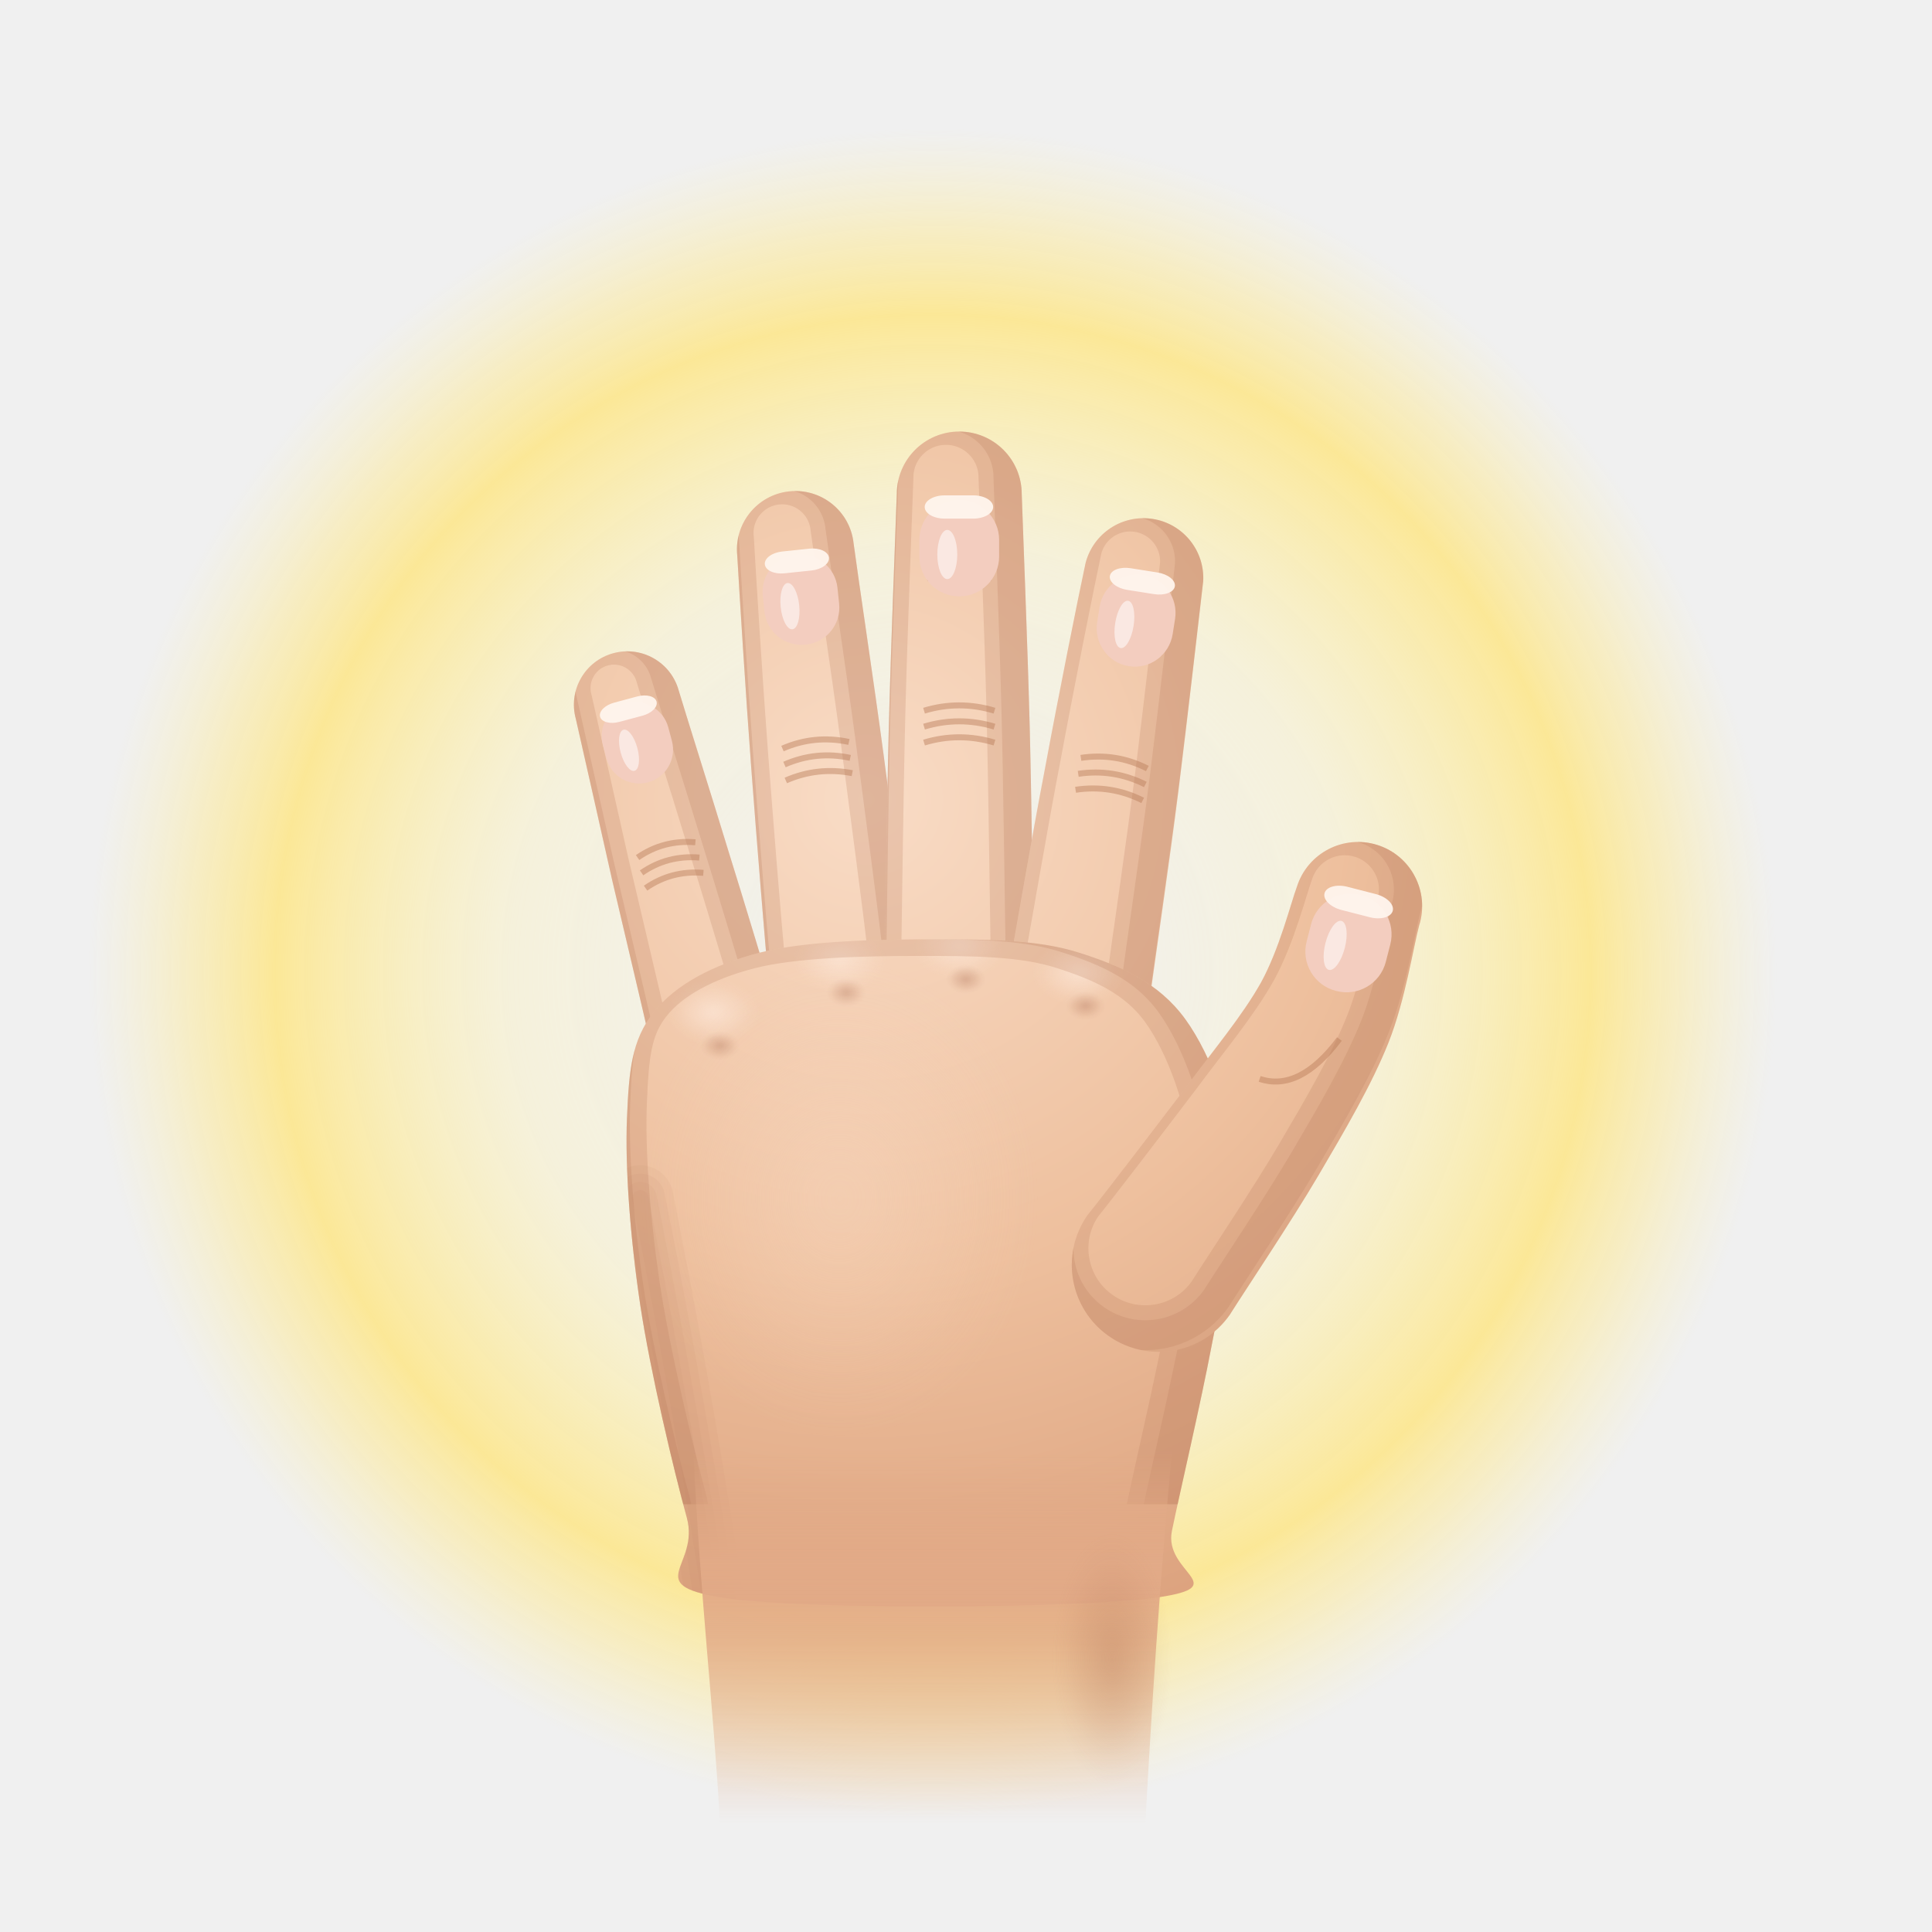
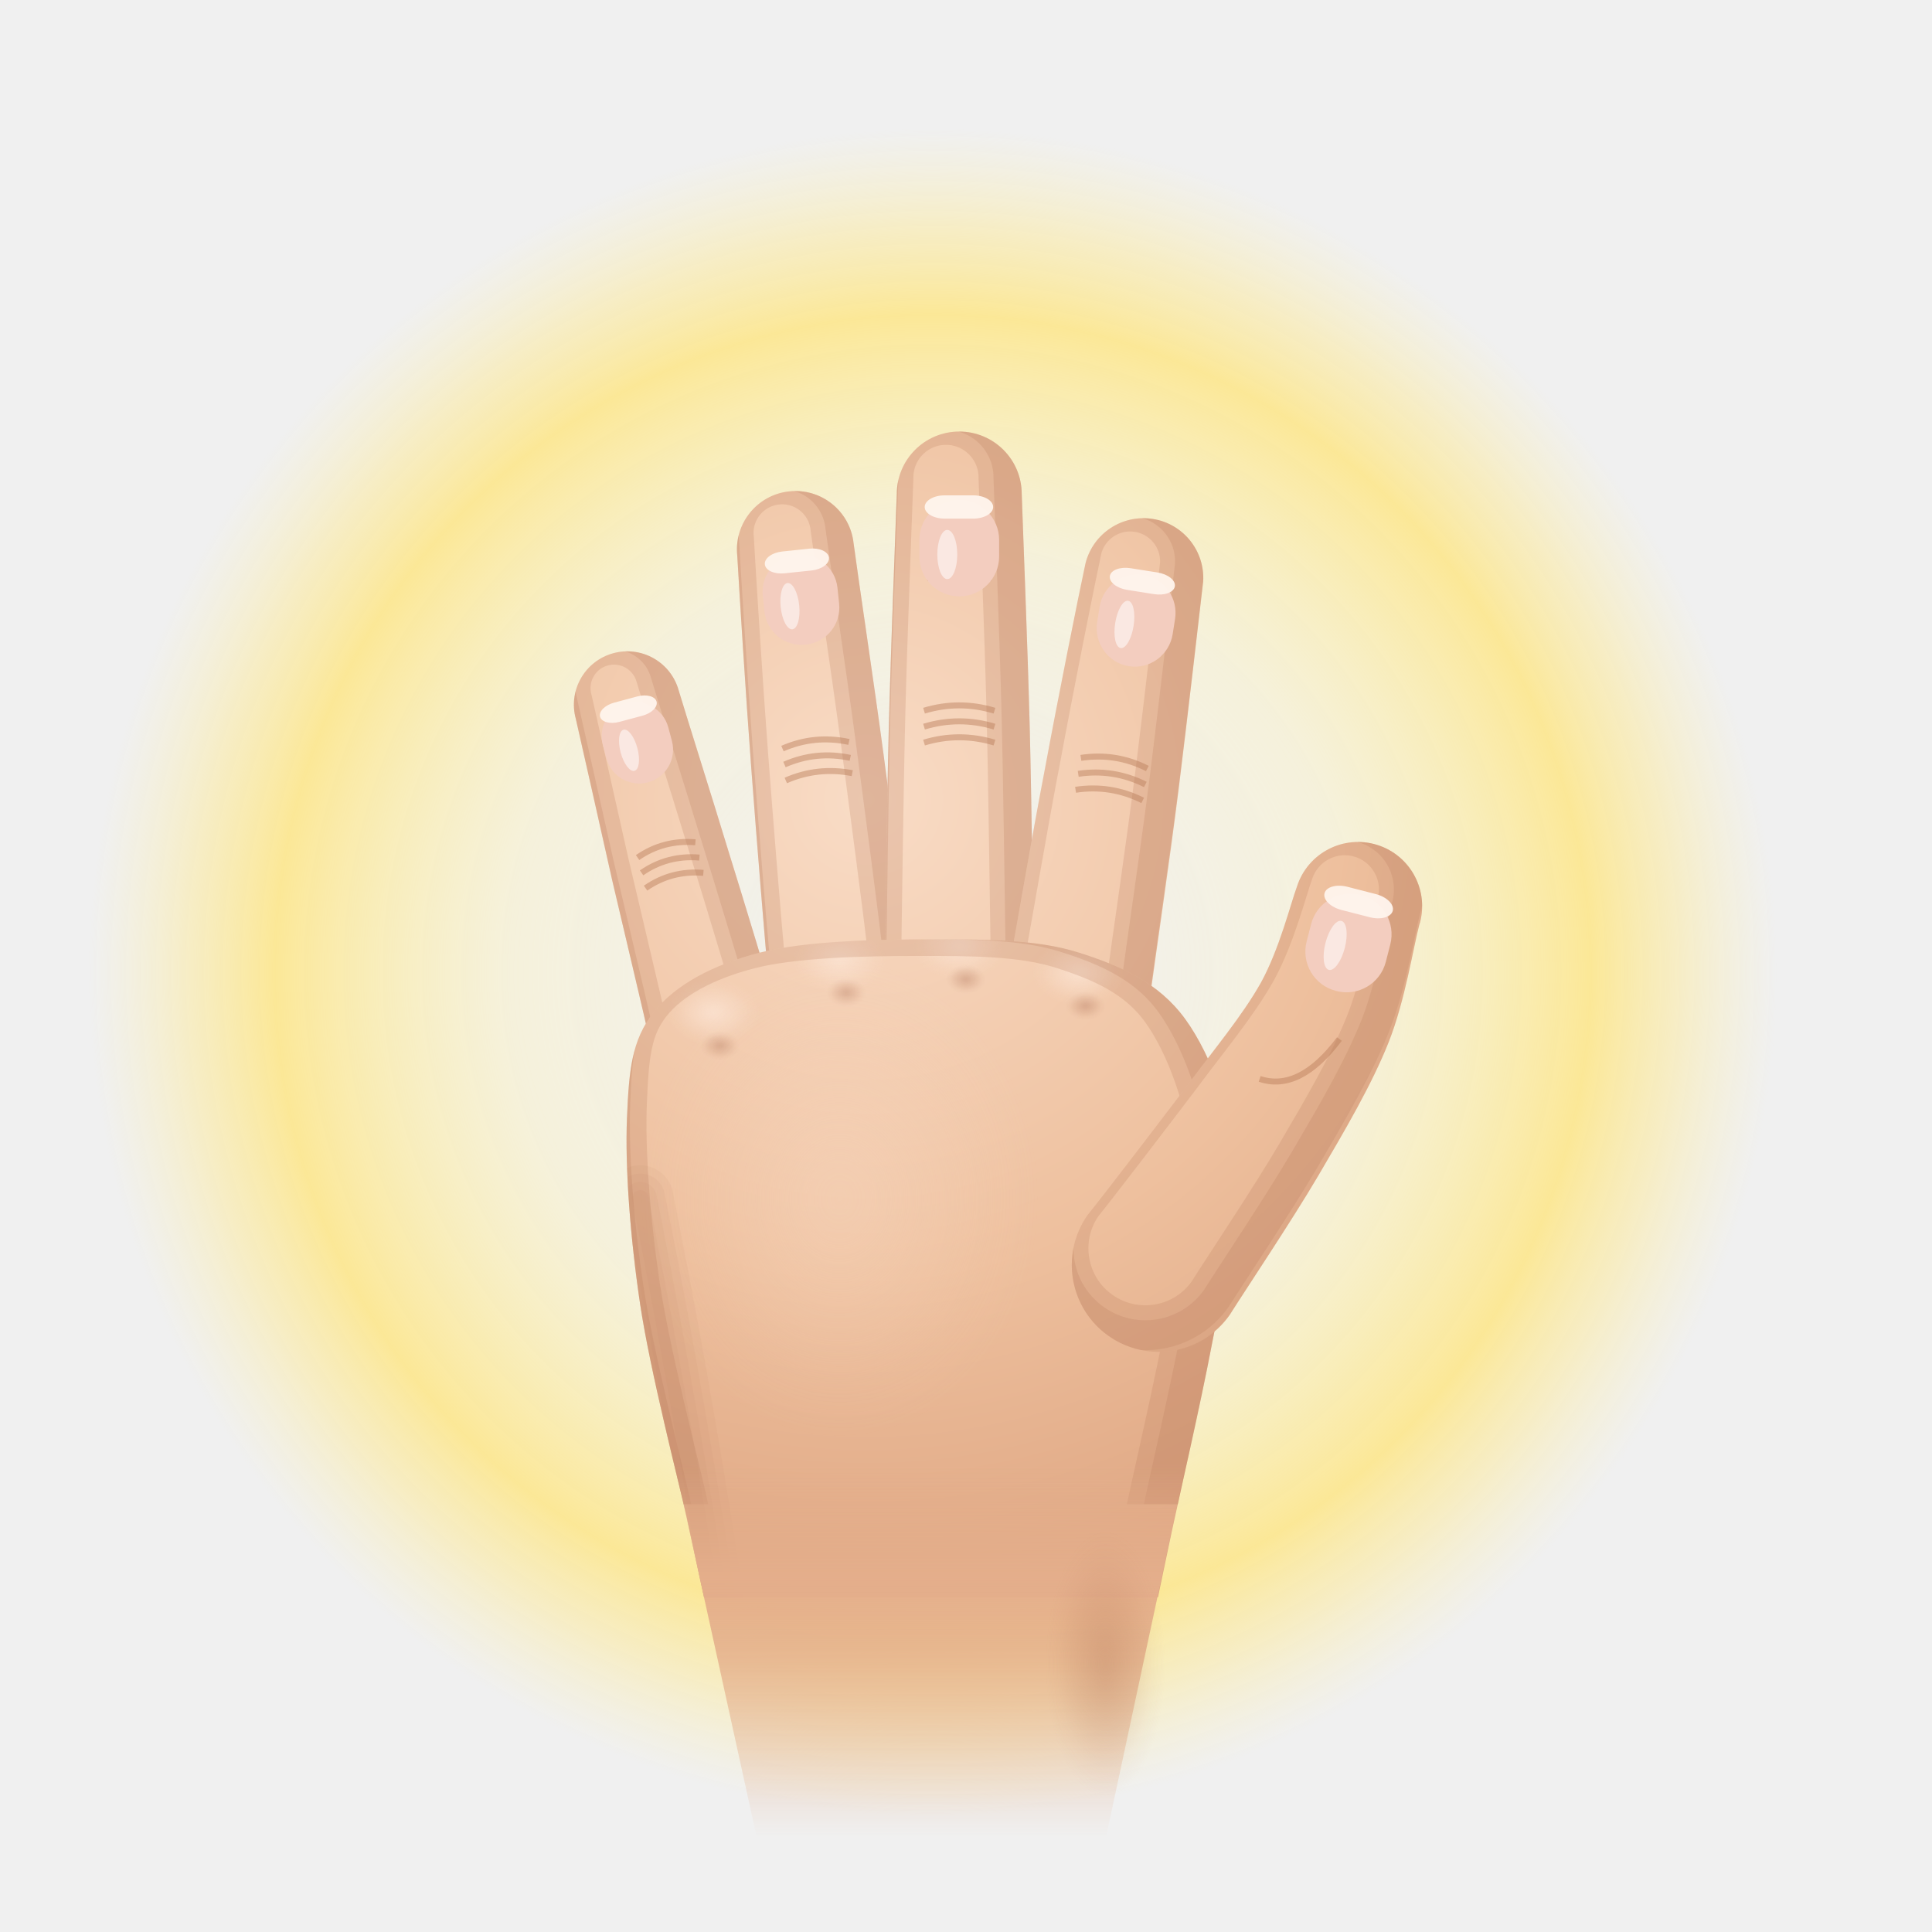
<svg xmlns="http://www.w3.org/2000/svg" viewBox="0 0 400 400" width="400" height="400">
  <defs>
    <radialGradient id="r89ada58" cx="0.5" cy="0.5" r="0.5">
      <stop offset="0" stop-color="#FFF6C8" stop-opacity="0.0" />
      <stop offset="0.5" stop-color="#FFF3B5" stop-opacity="0.35" />
      <stop offset="0.78" stop-color="#FFE57A" stop-opacity="0.75" />
      <stop offset="0.88" stop-color="#FFE98E" stop-opacity="0.45" />
      <stop offset="1" stop-color="#FFF1A6" stop-opacity="0" />
    </radialGradient>
    <radialGradient id="rc1d29ac" cx="-10" cy="-20" r="130" gradientUnits="userSpaceOnUse">
      <stop offset="0" stop-color="#F9DCC6" />
      <stop offset="0.55" stop-color="#EEC09E" />
      <stop offset="1" stop-color="#DCA27E" />
    </radialGradient>
    <path id="p5906235" d="M-23.5,11.5C-24.7,7.5 -28.3,-4.5 -30.8,-12.5C-33.2,-20.4 -37,-32.4 -38.2,-36.4 A8,8 0 0 0 -53.7,-32.2C-52.8,-28.2 -50,-15.9 -48.2,-7.8C-46.3,0.3 -43.4,12.5 -42.5,16.5 A9.8,9.8 0 0 0 -23.5,11.5Z" />
    <clipPath id="c5906235">
      <use href="#p5906235" />
    </clipPath>
    <path id="p197589e" d="M-3.3,4.9C-3.9,-0.4 -6,-16.3 -7.4,-26.9C-8.8,-37.4 -11.2,-53.3 -11.9,-58.6 A8.8,8.8 0 0 0 -29.4,-56.7C-29.1,-51.4 -28.1,-35.4 -27.3,-24.8C-26.5,-14.1 -25.2,1.8 -24.7,7.1 A10.8,10.8 0 0 0 -3.3,4.9Z" />
    <clipPath id="c197589e">
      <use href="#p197589e" />
    </clipPath>
    <path id="p34a9adc" d="M15.2,4C15.1,-1.8 14.9,-19.3 14.6,-31C14.3,-42.7 13.6,-60.2 13.4,-66 A9.4,9.4 0 0 0 -5.4,-66C-5.6,-60.2 -6.3,-42.7 -6.6,-31C-6.9,-19.3 -7.1,-1.8 -7.2,4 A11.2,11.2 0 0 0 15.2,4Z" />
    <clipPath id="c34a9adc">
      <use href="#p34a9adc" />
    </clipPath>
    <path id="p9d4855b" d="M32.7,9.7C33.4,4.5 35.7,-11.1 37,-21.5C38.3,-31.9 40.1,-47.6 40.7,-52.8 A9,9 0 0 0 23,-55.6C21.9,-50.5 18.8,-35 16.9,-24.7C14.9,-14.4 12.3,1.1 11.3,6.3 A10.8,10.8 0 0 0 32.7,9.7Z" />
    <clipPath id="c9d4855b">
      <use href="#p9d4855b" />
    </clipPath>
-     <path id="p1d657db" d="M-42,12C-38.7,7.8 -33,4.8 -26,3C-19,1.2 -8,1 0,1C8,1 15.7,1 22,3C28.3,5 34,7.5 38,13C42,18.5 45.3,27.8 46,36C46.7,44.2 43.7,53 42,62C40.3,71 37.3,83.7 36,90C34.7,96.3 45.3,98.3 34,100C22.7,101.7 -20.2,102 -32,100C-43.8,98 -35,95.3 -37,88C-39,80.7 -42.5,66 -44,56C-45.5,46 -46.3,35.3 -46,28C-45.7,20.7 -45.3,16.2 -42,12Z" />
+     <path id="p6e2eb89" d="M36,90C37,85.3 40.3,71 42,62C43.7,53 46.7,44.2 46,36C45.3,27.8 42,18.5 38,13C34,7.5 28.3,5 22,3C15.7,1 8,1 0,1C-8,1 -19,1.2 -26,3C-33,4.8 -38.7,7.8 -42,12C-45.3,16.2 -45.7,20.7 -46,28C-46.3,35.3 -45.5,46 -44,56C-42.5,66 -38.2,82.7 -37,88 L-34.4,100 L33.9,100Z" />
    <radialGradient id="r1dd9016" cx="0.5" cy="0.5" r="0.5">
      <stop offset="0" stop-color="#FBE3D2" stop-opacity="0.8" />
      <stop offset="0.15" stop-color="#FBE3D2" stop-opacity="0.72" />
      <stop offset="0.5" stop-color="#FBE3D2" stop-opacity="0.4" />
      <stop offset="0.78" stop-color="#FBE3D2" stop-opacity="0.128" />
      <stop offset="1" stop-color="#FBE3D2" stop-opacity="0" />
    </radialGradient>
    <radialGradient id="rd19d3a2" cx="0.5" cy="0.5" r="0.5">
      <stop offset="0" stop-color="#B07258" stop-opacity="0.35" />
      <stop offset="0.15" stop-color="#B07258" stop-opacity="0.315" />
      <stop offset="0.5" stop-color="#B07258" stop-opacity="0.175" />
      <stop offset="0.78" stop-color="#B07258" stop-opacity="0.056" />
      <stop offset="1" stop-color="#B07258" stop-opacity="0" />
    </radialGradient>
    <radialGradient id="r86c3597" cx="0.5" cy="0.5" r="0.5">
      <stop offset="0" stop-color="#F9DCC6" stop-opacity="0.35" />
      <stop offset="0.15" stop-color="#F9DCC6" stop-opacity="0.315" />
      <stop offset="0.5" stop-color="#F9DCC6" stop-opacity="0.175" />
      <stop offset="0.78" stop-color="#F9DCC6" stop-opacity="0.056" />
      <stop offset="1" stop-color="#F9DCC6" stop-opacity="0" />
    </radialGradient>
-     <clipPath id="c1d657db">
-       <use href="#p1d657db" />
+     <clipPath id="c6e2eb89">
+       <use href="#p6e2eb89" />
    </clipPath>
    <clipPath id="c5e388e8">
      <path d="M-60,-60 H70 V86 H-60Z" />
    </clipPath>
    <path id="p55d0bf2" d="M44.7,57.5C46.9,54 54,43.4 58,36.6C62,29.8 66.1,22.8 68.6,16.5C71.1,10.2 72.4,1.8 73.2,-1.1 A9.6,9.6 0 0 0 54.8,-6.9C53.9,-4.5 52.2,2.4 49.4,7.5C46.6,12.5 42.3,17.6 38,23.4C33.6,29.2 25.8,39.4 23.3,42.5 A13,13 0 0 0 44.7,57.5Z" />
    <clipPath id="c55d0bf2">
      <use href="#p55d0bf2" />
    </clipPath>
-     <linearGradient id="lc23069c" x1="0" y1="78" x2="0" y2="134" gradientUnits="userSpaceOnUse">
-       <stop offset="0" stop-color="#E2AA87" stop-opacity="0" />
-       <stop offset="0.3" stop-color="#E2AA87" />
-       <stop offset="0.5" stop-color="#E2AA87" stop-opacity="0.85" />
-       <stop offset="1" stop-color="#E2AA87" stop-opacity="0" />
+     <linearGradient id="le1b5570" x1="0" y1="80" x2="0" y2="136" gradientUnits="userSpaceOnUse">
+       <stop offset="0" stop-color="#E4AE8B" stop-opacity="0" />
+       <stop offset="0.3" stop-color="#E4AE8B" />
+       <stop offset="0.5" stop-color="#E4AE8B" stop-opacity="0.85" />
+       <stop offset="1" stop-color="#E4AE8B" stop-opacity="0" />
    </linearGradient>
    <radialGradient id="r5a30e27" cx="0.5" cy="0.5" r="0.5">
      <stop offset="0" stop-color="#B97B5C" stop-opacity="0.35" />
      <stop offset="0.15" stop-color="#B97B5C" stop-opacity="0.315" />
      <stop offset="0.5" stop-color="#B97B5C" stop-opacity="0.175" />
      <stop offset="0.78" stop-color="#B97B5C" stop-opacity="0.056" />
      <stop offset="1" stop-color="#B97B5C" stop-opacity="0" />
    </radialGradient>
  </defs>
  <g transform="translate(193.1 193.1) scale(1.376)">
    <ellipse cx="0" cy="6" rx="128" ry="128" fill="url(#r89ada58)" />
    <use href="#p5906235" fill="url(#rc1d29ac)" />
    <g clip-path="url(#c5906235)">
      <g transform="translate(-2 -2.5)">
        <use href="#p5906235" fill="none" stroke="#B97B5C" stroke-linecap="round" stroke-linejoin="round" stroke-opacity="0.225" stroke-width="9" />
        <use href="#p5906235" fill="none" stroke="#B97B5C" stroke-linecap="round" stroke-linejoin="round" stroke-opacity="0.225" stroke-width="4.5" />
      </g>
    </g>
    <use href="#p197589e" fill="url(#rc1d29ac)" />
    <g clip-path="url(#c197589e)">
      <g transform="translate(-2 -2.5)">
        <use href="#p197589e" fill="none" stroke="#B97B5C" stroke-linecap="round" stroke-linejoin="round" stroke-opacity="0.225" stroke-width="9" />
        <use href="#p197589e" fill="none" stroke="#B97B5C" stroke-linecap="round" stroke-linejoin="round" stroke-opacity="0.225" stroke-width="4.5" />
      </g>
    </g>
    <use href="#p34a9adc" fill="url(#rc1d29ac)" />
    <g clip-path="url(#c34a9adc)">
      <g transform="translate(-2 -2.5)">
        <use href="#p34a9adc" fill="none" stroke="#B97B5C" stroke-linecap="round" stroke-linejoin="round" stroke-opacity="0.225" stroke-width="9" />
        <use href="#p34a9adc" fill="none" stroke="#B97B5C" stroke-linecap="round" stroke-linejoin="round" stroke-opacity="0.225" stroke-width="4.5" />
      </g>
    </g>
    <use href="#p9d4855b" fill="url(#rc1d29ac)" />
    <g clip-path="url(#c9d4855b)">
      <g transform="translate(-2 -2.5)">
        <use href="#p9d4855b" fill="none" stroke="#B97B5C" stroke-linecap="round" stroke-linejoin="round" stroke-opacity="0.225" stroke-width="9" />
        <use href="#p9d4855b" fill="none" stroke="#B97B5C" stroke-linecap="round" stroke-linejoin="round" stroke-opacity="0.225" stroke-width="4.5" />
      </g>
    </g>
-     <use href="#p1d657db" fill="url(#rc1d29ac)" />
-     <g clip-path="url(#c1d657db)">
+     <use href="#p6e2eb89" fill="url(#rc1d29ac)" />
+     <g clip-path="url(#c6e2eb89)">
      <ellipse cx="-33" cy="12" rx="7" ry="5" fill="url(#r1dd9016)" />
      <ellipse cx="-32" cy="17" rx="3" ry="2.2" fill="url(#rd19d3a2)" />
      <ellipse cx="-14" cy="4" rx="7" ry="5" fill="url(#r1dd9016)" />
      <ellipse cx="-13" cy="9" rx="3" ry="2.2" fill="url(#rd19d3a2)" />
      <ellipse cx="4" cy="2" rx="7" ry="5" fill="url(#r1dd9016)" />
      <ellipse cx="5" cy="7" rx="3" ry="2.2" fill="url(#rd19d3a2)" />
      <ellipse cx="22" cy="6" rx="7" ry="5" fill="url(#r1dd9016)" />
      <ellipse cx="23" cy="11" rx="3" ry="2.2" fill="url(#rd19d3a2)" />
      <ellipse cx="-14" cy="40" rx="30" ry="36" fill="url(#r86c3597)" />
      <g fill="none" stroke="#B97B5C" stroke-linecap="round" stroke-linejoin="round" stroke-opacity="0.069">
        <path d="M-44,40 C-38,70 -34,96 -32,110" stroke-width="10" />
        <path d="M-44,40 C-38,70 -34,96 -32,110" stroke-width="7.5" />
        <path d="M-44,40 C-38,70 -34,96 -32,110" stroke-width="5" />
        <path d="M-44,40 C-38,70 -34,96 -32,110" stroke-width="2.5" />
      </g>
    </g>
    <g clip-path="url(#c5e388e8)">
-       <g clip-path="url(#c1d657db)">
+       <g clip-path="url(#c6e2eb89)">
        <g transform="translate(-2 -2.5)">
-           <use href="#p1d657db" fill="none" stroke="#B97B5C" stroke-linecap="round" stroke-linejoin="round" stroke-opacity="0.225" stroke-width="10" />
-           <use href="#p1d657db" fill="none" stroke="#B97B5C" stroke-linecap="round" stroke-linejoin="round" stroke-opacity="0.225" stroke-width="5" />
+           <use href="#p6e2eb89" fill="none" stroke="#B97B5C" stroke-linecap="round" stroke-linejoin="round" stroke-opacity="0.225" stroke-width="10" />
+           <use href="#p6e2eb89" fill="none" stroke="#B97B5C" stroke-linecap="round" stroke-linejoin="round" stroke-opacity="0.225" stroke-width="5" />
        </g>
      </g>
    </g>
    <use href="#p55d0bf2" fill="url(#rc1d29ac)" />
    <g clip-path="url(#c55d0bf2)">
      <g transform="translate(-2 -2.5)">
        <use href="#p55d0bf2" fill="none" stroke="#B97B5C" stroke-linecap="round" stroke-linejoin="round" stroke-opacity="0.225" stroke-width="9" />
        <use href="#p55d0bf2" fill="none" stroke="#B97B5C" stroke-linecap="round" stroke-linejoin="round" stroke-opacity="0.225" stroke-width="4.5" />
      </g>
    </g>
    <path d="M-34.5,-9.0Q-39.3,-9.4 -43.2,-6.7M-35.1,-11.3Q-39.9,-11.7 -43.8,-9.0M-35.7,-13.6Q-40.5,-14.0 -44.4,-11.3M-39.5,-26.3Q-43.9,-26.8 -47.5,-24.1M-40.1,-28.6Q-44.5,-29.1 -48.2,-26.5M-12.1,-24.0Q-17.3,-25.0 -22.1,-22.9M-12.4,-26.3Q-17.5,-27.4 -22.3,-25.3M-12.6,-28.7Q-17.8,-29.8 -22.6,-27.7M-14.9,-46.5Q-19.6,-47.6 -24.0,-45.5M-15.1,-48.9Q-19.9,-50.0 -24.3,-47.9M9.3,-28.6Q4.0,-30.2 -1.3,-28.6M9.3,-31.0Q4.0,-32.6 -1.3,-31.0M9.3,-33.4Q4.0,-35.0 -1.3,-33.4M8.9,-53.3Q4.0,-54.9 -0.9,-53.3M8.9,-55.7Q4.0,-57.3 -0.9,-55.7M31.6,-19.9Q26.8,-22.3 21.5,-21.5M32.0,-22.3Q27.2,-24.7 21.9,-23.9M32.3,-24.7Q27.6,-27.1 22.3,-26.3M34.7,-42.1Q30.3,-44.4 25.4,-43.6M35.1,-44.5Q30.7,-46.8 25.8,-45.9M49.2,22.0Q55.2,24.0 61.2,16.0" fill="none" stroke="#B87A58" stroke-width=".9" stroke-opacity=".45" />
    <g transform="translate(-44.5 -28.8) rotate(-15.0)">
      <rect x="-5.1" y="-5.9" width="10.2" height="12.3" rx="5.1" fill="#F3CDBF" />
      <rect x="-4.4" y="-6.5" width="8.8" height="3.0" rx="2.6" fill="#FFF5EE" fill-opacity=".95" />
      <ellipse cx="-1.5" cy="1.0" rx="1.3" ry="3.2" fill="#FFFFFF" fill-opacity=".55" />
    </g>
    <g transform="translate(-19.9 -50.4) rotate(-6.0)">
      <rect x="-5.6" y="-6.5" width="11.3" height="13.6" rx="5.6" fill="#F3CDBF" />
      <rect x="-4.8" y="-7.2" width="9.7" height="3.3" rx="2.8" fill="#FFF5EE" fill-opacity=".95" />
      <ellipse cx="-1.7" cy="1.1" rx="1.4" ry="3.5" fill="#FFFFFF" fill-opacity=".55" />
    </g>
    <g transform="translate(4.0 -58.1) rotate(0.0)">
      <rect x="-6.0" y="-7.0" width="12.0" height="14.5" rx="6.0" fill="#F3CDBF" />
      <rect x="-5.2" y="-7.7" width="10.3" height="3.5" rx="3.0" fill="#FFF5EE" fill-opacity=".95" />
      <ellipse cx="-1.8" cy="1.2" rx="1.5" ry="3.7" fill="#FFFFFF" fill-opacity=".55" />
    </g>
    <g transform="translate(30.7 -47.2) rotate(9.0)">
      <rect x="-5.8" y="-6.7" width="11.5" height="13.9" rx="5.8" fill="#F3CDBF" />
      <rect x="-5.0" y="-7.4" width="9.9" height="3.3" rx="2.9" fill="#FFF5EE" fill-opacity=".95" />
      <ellipse cx="-1.7" cy="1.1" rx="1.4" ry="3.6" fill="#FFFFFF" fill-opacity=".55" />
    </g>
    <g transform="translate(62.6 1.2) rotate(14.4)">
      <rect x="-6.1" y="-7.1" width="12.3" height="14.9" rx="6.1" fill="#F3CDBF" />
      <rect x="-5.3" y="-7.8" width="10.6" height="3.6" rx="3.1" fill="#FFF5EE" fill-opacity=".95" />
      <ellipse cx="-1.8" cy="1.2" rx="1.5" ry="3.8" fill="#FFFFFF" fill-opacity=".55" />
    </g>
-     <path d="M-36,78 C-35,100 -33,116 -32,134 L32,134 C33,116 34,100 36,78Z" fill="url(#lc23069c)" />
-     <ellipse cx="27" cy="109.3" rx="9" ry="19" fill="url(#r5a30e27)" />
+     <path d="M38.1,80 L26.1,136 L-26.5,136 L-38.8,80Z" fill="url(#le1b5570)" />
+     <ellipse cx="26" cy="110" rx="9" ry="20" fill="url(#r5a30e27)" />
  </g>
</svg>
